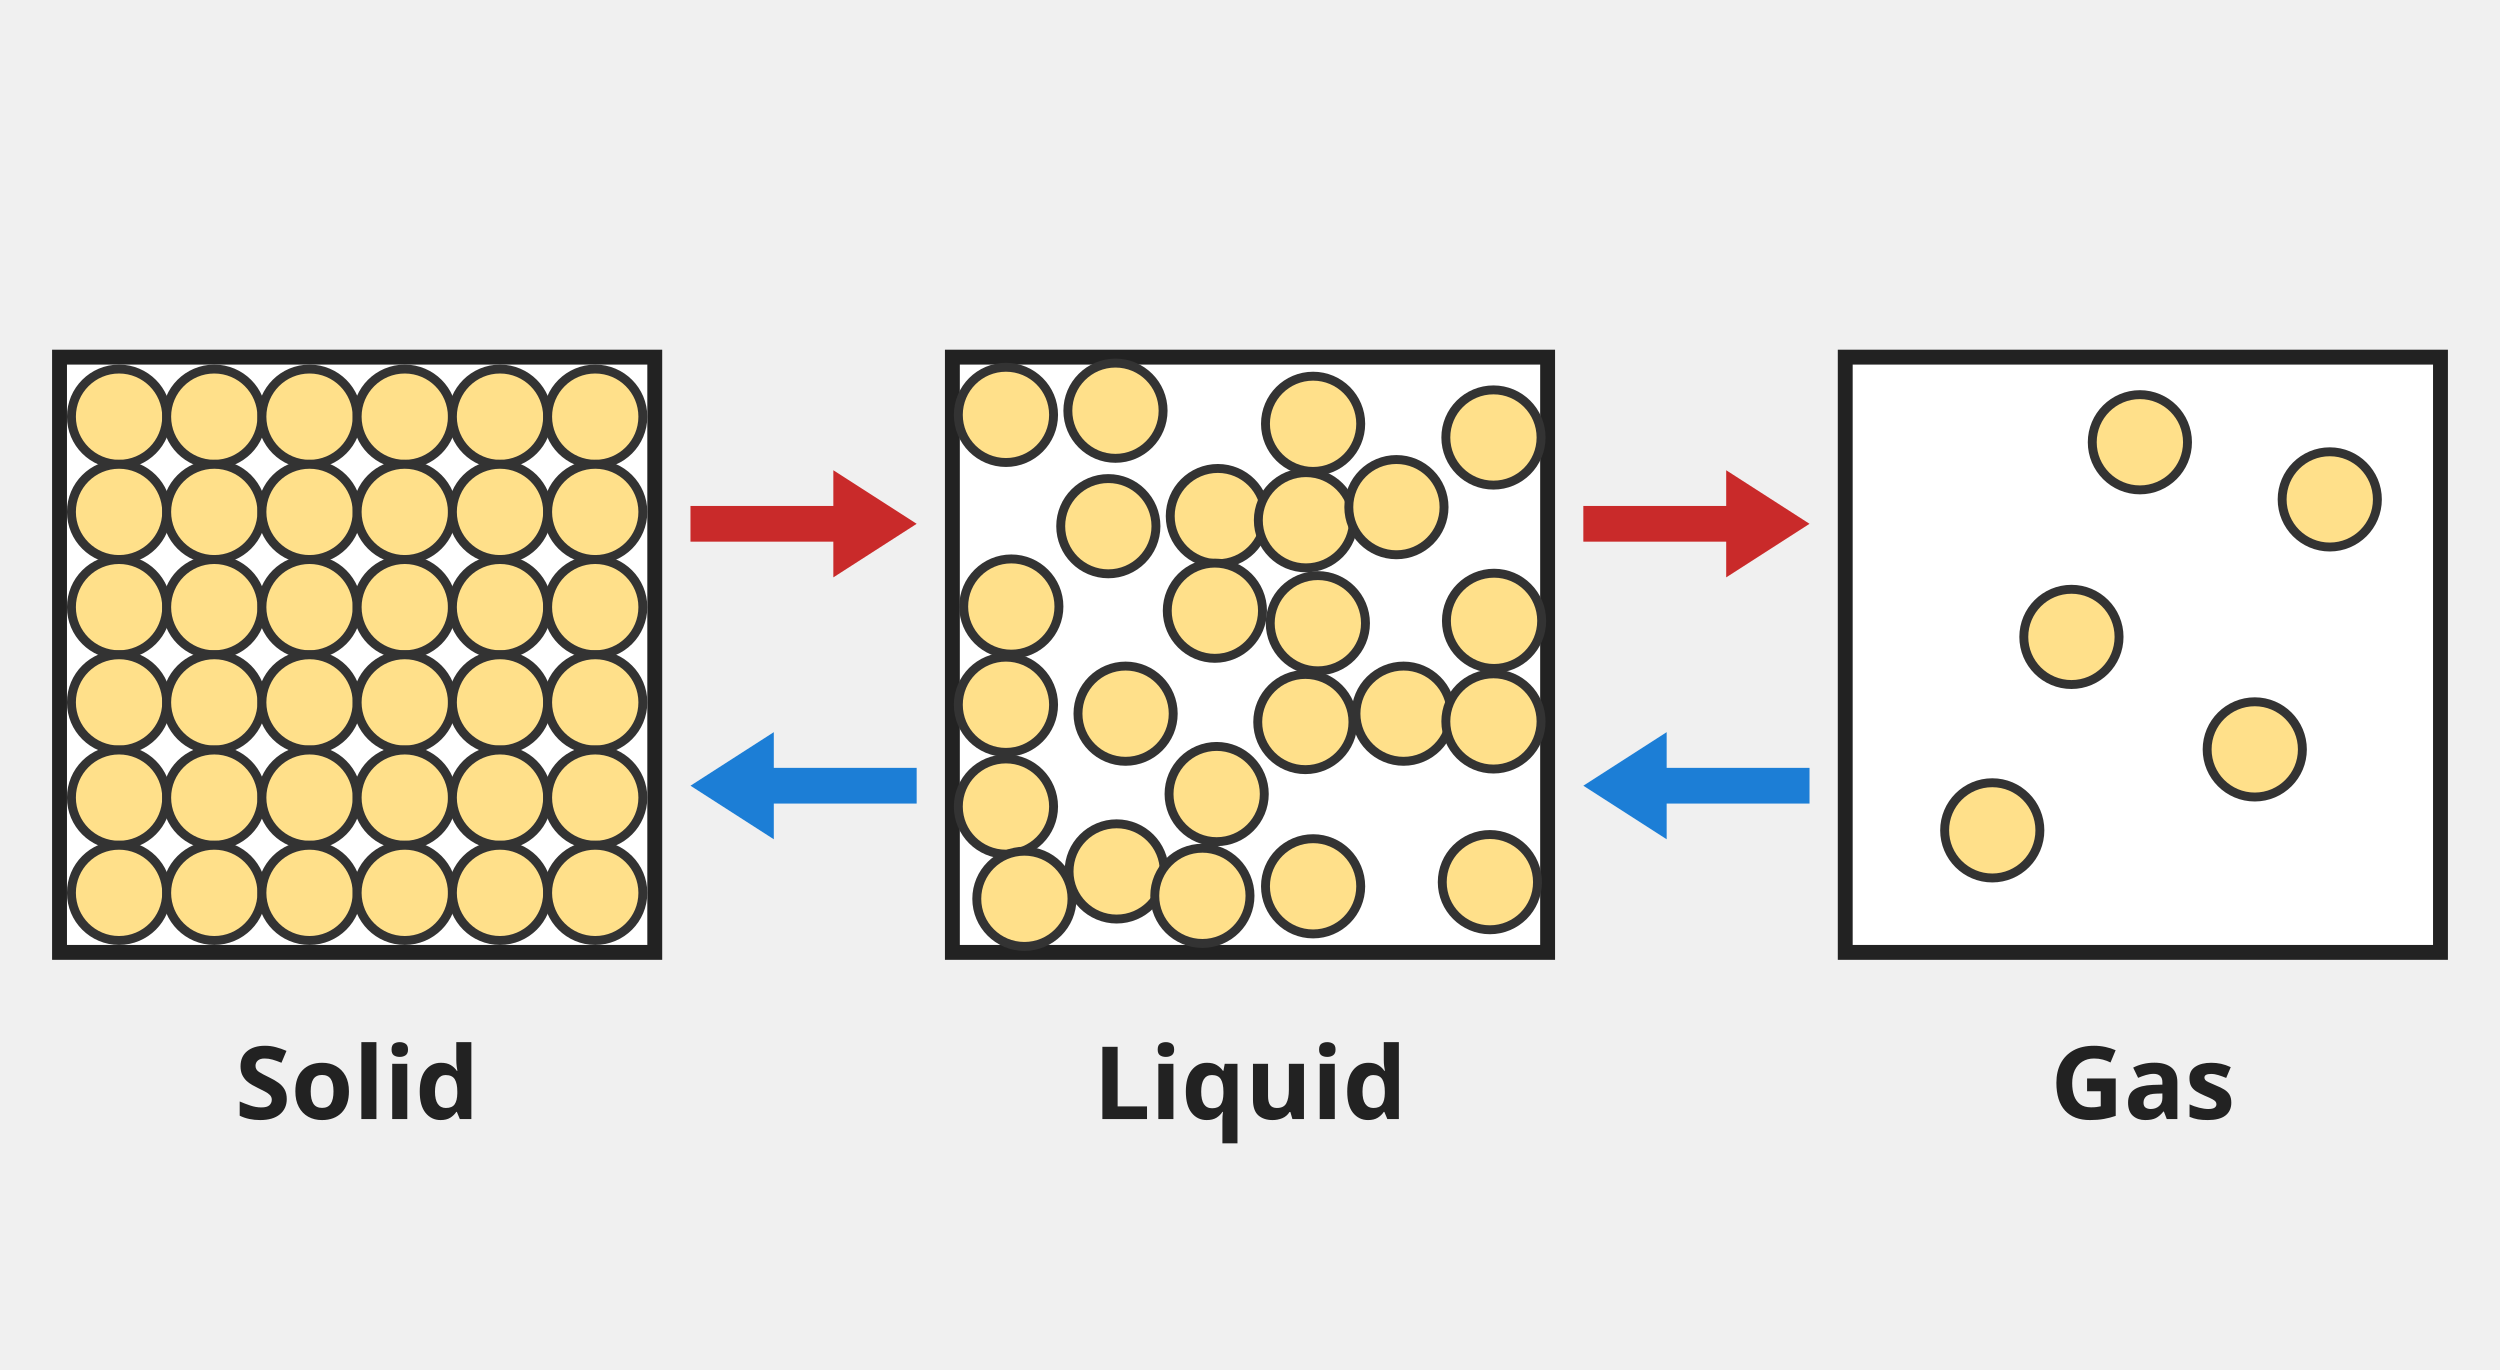
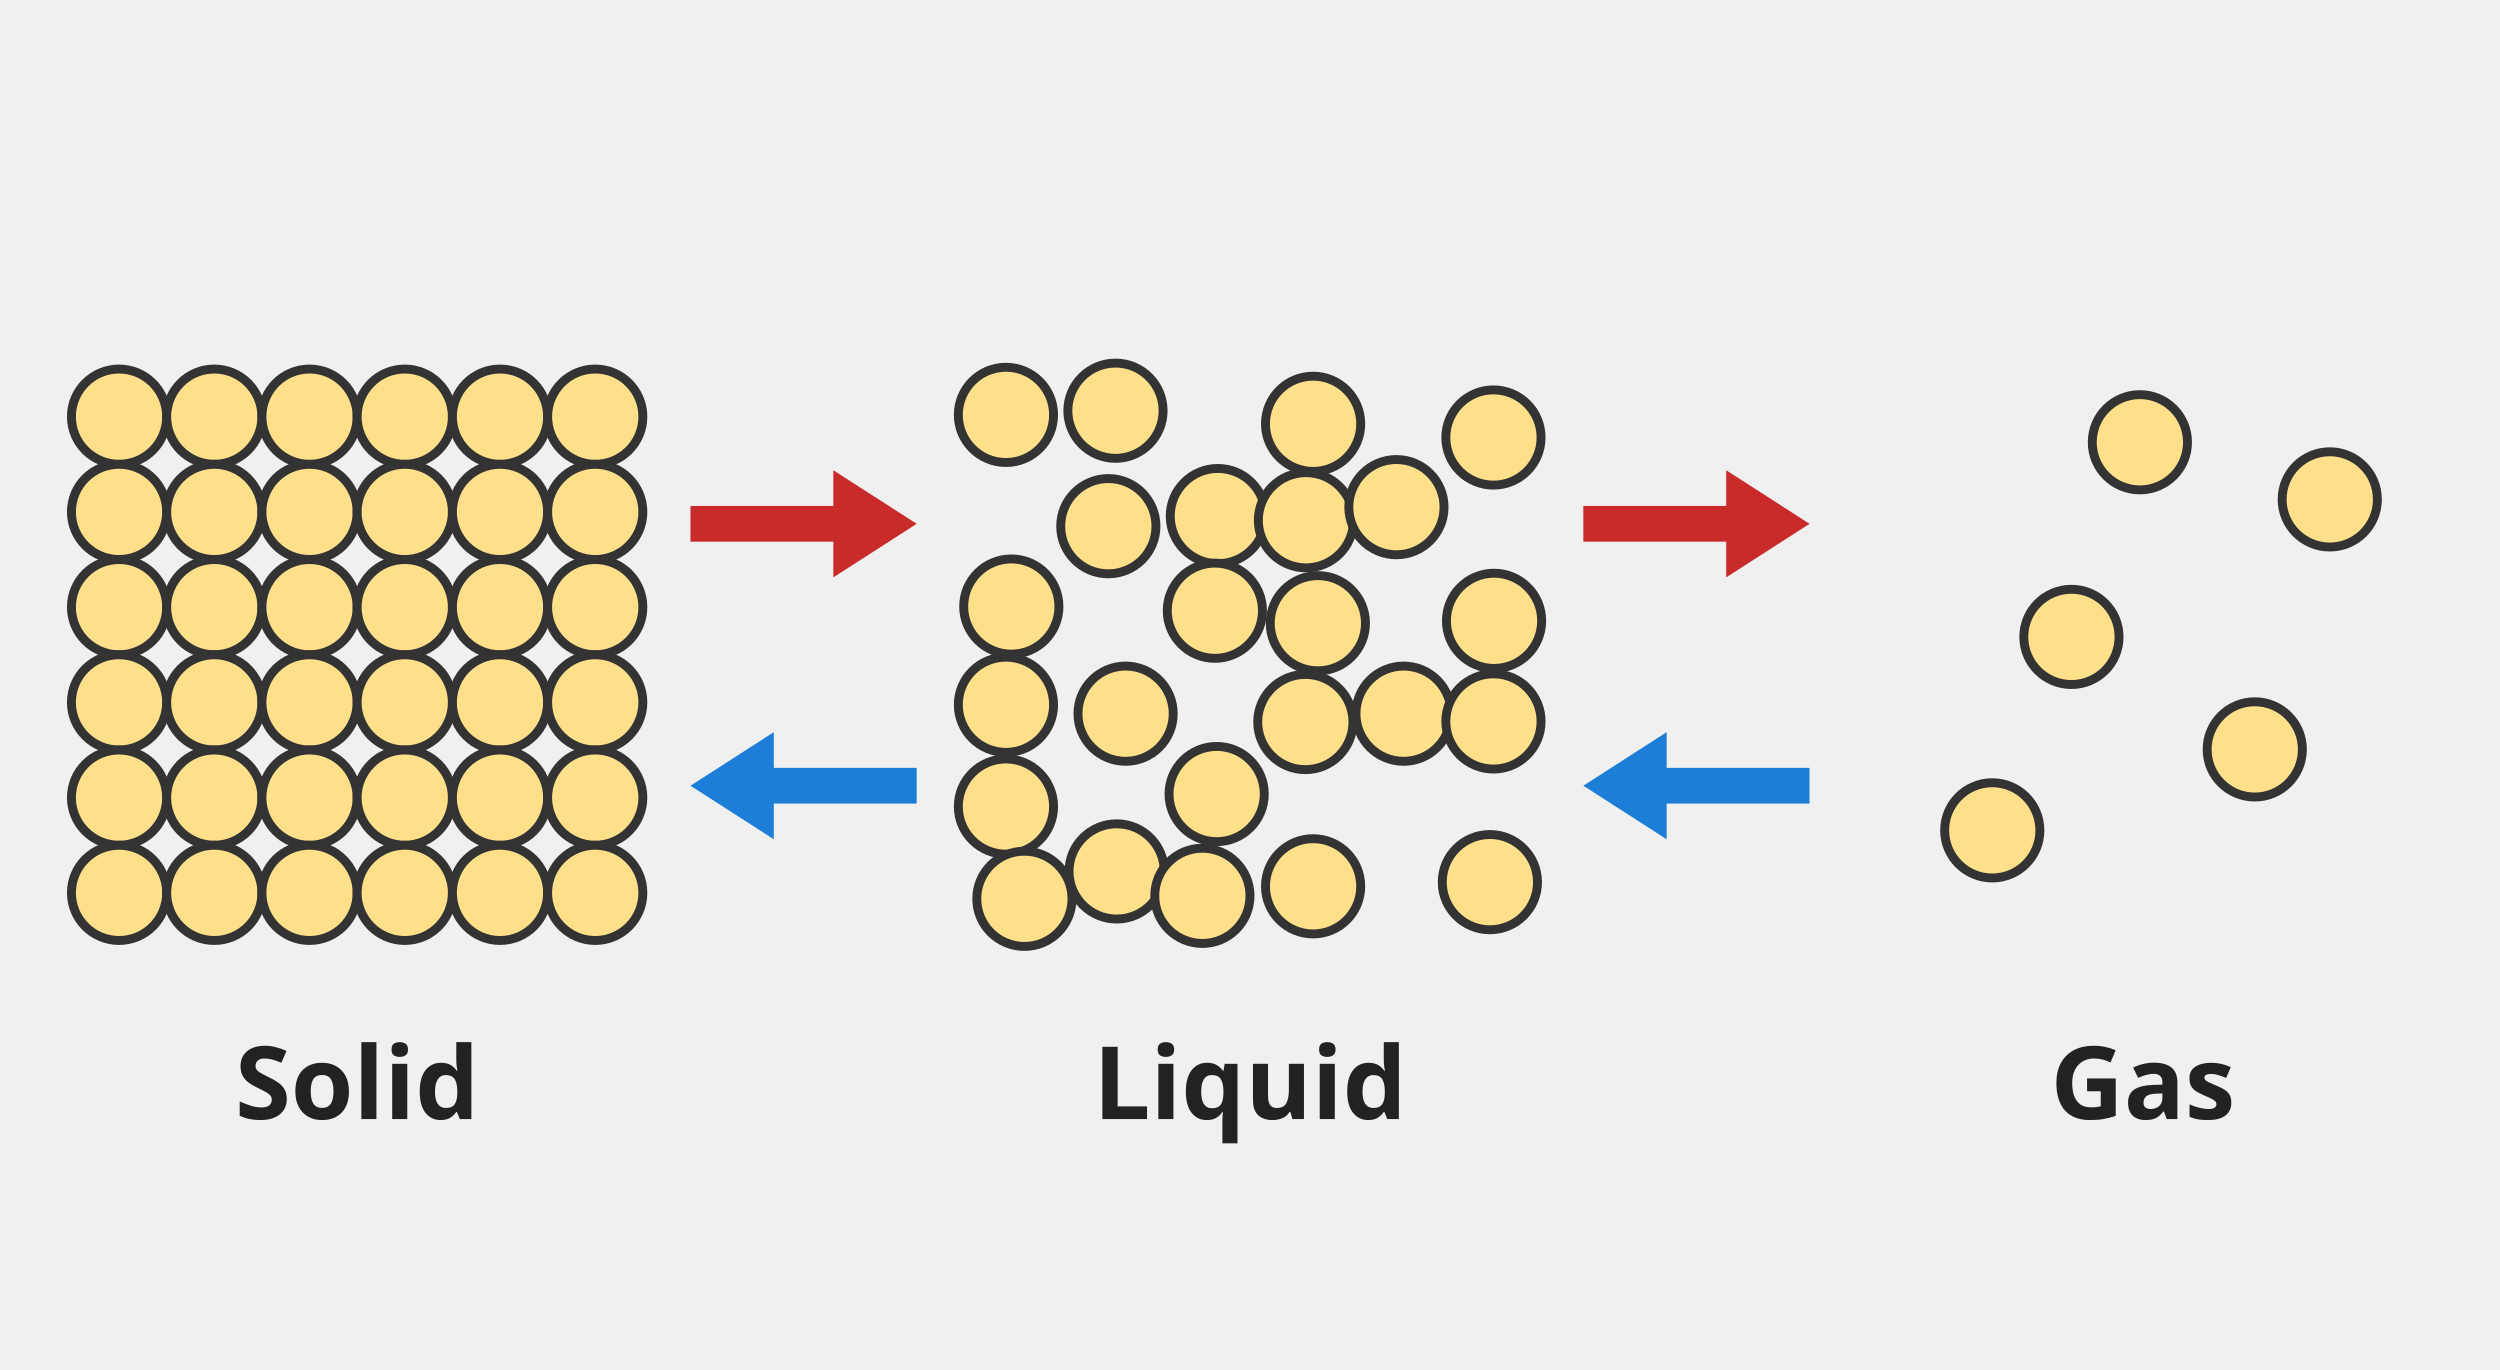
<svg xmlns="http://www.w3.org/2000/svg" viewBox="0 0 420 230" font-family="system-ui, sans-serif">
-   <rect x="10" y="60" width="100" height="100" fill="#fff" stroke="#222" stroke-width="2.5" />
  <circle cx="20.0" cy="70.0" r="8" fill="#ffe08a" stroke="#333" stroke-width="1.5" />
  <circle cx="20.0" cy="86.0" r="8" fill="#ffe08a" stroke="#333" stroke-width="1.5" />
  <circle cx="20.0" cy="102.0" r="8" fill="#ffe08a" stroke="#333" stroke-width="1.5" />
  <circle cx="20.0" cy="118.0" r="8" fill="#ffe08a" stroke="#333" stroke-width="1.5" />
  <circle cx="20.0" cy="134.0" r="8" fill="#ffe08a" stroke="#333" stroke-width="1.5" />
  <circle cx="20.0" cy="150.0" r="8" fill="#ffe08a" stroke="#333" stroke-width="1.5" />
  <circle cx="36.0" cy="70.0" r="8" fill="#ffe08a" stroke="#333" stroke-width="1.5" />
  <circle cx="36.0" cy="86.0" r="8" fill="#ffe08a" stroke="#333" stroke-width="1.5" />
  <circle cx="36.0" cy="102.0" r="8" fill="#ffe08a" stroke="#333" stroke-width="1.5" />
  <circle cx="36.0" cy="118.0" r="8" fill="#ffe08a" stroke="#333" stroke-width="1.5" />
  <circle cx="36.0" cy="134.0" r="8" fill="#ffe08a" stroke="#333" stroke-width="1.5" />
  <circle cx="36.0" cy="150.0" r="8" fill="#ffe08a" stroke="#333" stroke-width="1.5" />
  <circle cx="52.0" cy="70.0" r="8" fill="#ffe08a" stroke="#333" stroke-width="1.5" />
  <circle cx="52.0" cy="86.0" r="8" fill="#ffe08a" stroke="#333" stroke-width="1.5" />
  <circle cx="52.0" cy="102.0" r="8" fill="#ffe08a" stroke="#333" stroke-width="1.5" />
  <circle cx="52.0" cy="118.0" r="8" fill="#ffe08a" stroke="#333" stroke-width="1.5" />
  <circle cx="52.0" cy="134.0" r="8" fill="#ffe08a" stroke="#333" stroke-width="1.5" />
  <circle cx="52.0" cy="150.0" r="8" fill="#ffe08a" stroke="#333" stroke-width="1.5" />
  <circle cx="68.0" cy="70.0" r="8" fill="#ffe08a" stroke="#333" stroke-width="1.5" />
  <circle cx="68.0" cy="86.0" r="8" fill="#ffe08a" stroke="#333" stroke-width="1.5" />
  <circle cx="68.0" cy="102.0" r="8" fill="#ffe08a" stroke="#333" stroke-width="1.5" />
  <circle cx="68.0" cy="118.0" r="8" fill="#ffe08a" stroke="#333" stroke-width="1.5" />
  <circle cx="68.0" cy="134.0" r="8" fill="#ffe08a" stroke="#333" stroke-width="1.5" />
  <circle cx="68.0" cy="150.0" r="8" fill="#ffe08a" stroke="#333" stroke-width="1.5" />
  <circle cx="84.0" cy="70.0" r="8" fill="#ffe08a" stroke="#333" stroke-width="1.5" />
  <circle cx="84.0" cy="86.0" r="8" fill="#ffe08a" stroke="#333" stroke-width="1.5" />
  <circle cx="84.0" cy="102.0" r="8" fill="#ffe08a" stroke="#333" stroke-width="1.5" />
  <circle cx="84.0" cy="118.0" r="8" fill="#ffe08a" stroke="#333" stroke-width="1.5" />
  <circle cx="84.0" cy="134.0" r="8" fill="#ffe08a" stroke="#333" stroke-width="1.5" />
  <circle cx="84.0" cy="150.0" r="8" fill="#ffe08a" stroke="#333" stroke-width="1.5" />
  <circle cx="100.0" cy="70.0" r="8" fill="#ffe08a" stroke="#333" stroke-width="1.5" />
  <circle cx="100.0" cy="86.0" r="8" fill="#ffe08a" stroke="#333" stroke-width="1.5" />
  <circle cx="100.0" cy="102.0" r="8" fill="#ffe08a" stroke="#333" stroke-width="1.5" />
  <circle cx="100.0" cy="118.0" r="8" fill="#ffe08a" stroke="#333" stroke-width="1.5" />
  <circle cx="100.0" cy="134.0" r="8" fill="#ffe08a" stroke="#333" stroke-width="1.5" />
  <circle cx="100.0" cy="150.0" r="8" fill="#ffe08a" stroke="#333" stroke-width="1.5" />
-   <rect x="160" y="60" width="100" height="100" fill="#fff" stroke="#222" stroke-width="2.5" />
  <circle cx="169.0" cy="69.7" r="8" fill="#ffe08a" stroke="#333" stroke-width="1.5" />
  <circle cx="169.9" cy="101.9" r="8" fill="#ffe08a" stroke="#333" stroke-width="1.5" />
  <circle cx="169.0" cy="118.4" r="8" fill="#ffe08a" stroke="#333" stroke-width="1.5" />
  <circle cx="169.0" cy="135.5" r="8" fill="#ffe08a" stroke="#333" stroke-width="1.5" />
  <circle cx="172.1" cy="151.0" r="8" fill="#ffe08a" stroke="#333" stroke-width="1.5" />
  <circle cx="187.4" cy="69.0" r="8" fill="#ffe08a" stroke="#333" stroke-width="1.5" />
  <circle cx="186.2" cy="88.4" r="8" fill="#ffe08a" stroke="#333" stroke-width="1.5" />
  <circle cx="189.1" cy="119.9" r="8" fill="#ffe08a" stroke="#333" stroke-width="1.5" />
  <circle cx="187.6" cy="146.4" r="8" fill="#ffe08a" stroke="#333" stroke-width="1.5" />
  <circle cx="204.6" cy="86.7" r="8" fill="#ffe08a" stroke="#333" stroke-width="1.5" />
  <circle cx="204.1" cy="102.6" r="8" fill="#ffe08a" stroke="#333" stroke-width="1.5" />
  <circle cx="204.4" cy="133.4" r="8" fill="#ffe08a" stroke="#333" stroke-width="1.5" />
  <circle cx="202.0" cy="150.5" r="8" fill="#ffe08a" stroke="#333" stroke-width="1.5" />
  <circle cx="220.6" cy="71.2" r="8" fill="#ffe08a" stroke="#333" stroke-width="1.5" />
  <circle cx="219.4" cy="87.4" r="8" fill="#ffe08a" stroke="#333" stroke-width="1.5" />
  <circle cx="221.4" cy="104.7" r="8" fill="#ffe08a" stroke="#333" stroke-width="1.5" />
  <circle cx="219.3" cy="121.3" r="8" fill="#ffe08a" stroke="#333" stroke-width="1.5" />
  <circle cx="220.6" cy="148.9" r="8" fill="#ffe08a" stroke="#333" stroke-width="1.5" />
  <circle cx="234.6" cy="85.2" r="8" fill="#ffe08a" stroke="#333" stroke-width="1.5" />
  <circle cx="235.8" cy="119.9" r="8" fill="#ffe08a" stroke="#333" stroke-width="1.5" />
  <circle cx="250.9" cy="73.5" r="8" fill="#ffe08a" stroke="#333" stroke-width="1.5" />
  <circle cx="251.0" cy="104.3" r="8" fill="#ffe08a" stroke="#333" stroke-width="1.5" />
  <circle cx="250.9" cy="121.2" r="8" fill="#ffe08a" stroke="#333" stroke-width="1.5" />
  <circle cx="250.3" cy="148.2" r="8" fill="#ffe08a" stroke="#333" stroke-width="1.5" />
-   <rect x="310" y="60" width="100" height="100" fill="#fff" stroke="#222" stroke-width="2.5" />
  <circle cx="334.7" cy="139.5" r="8" fill="#ffe08a" stroke="#333" stroke-width="1.5" />
  <circle cx="378.8" cy="125.9" r="8" fill="#ffe08a" stroke="#333" stroke-width="1.5" />
  <circle cx="391.4" cy="83.9" r="8" fill="#ffe08a" stroke="#333" stroke-width="1.5" />
  <circle cx="359.5" cy="74.3" r="8" fill="#ffe08a" stroke="#333" stroke-width="1.5" />
  <circle cx="348.0" cy="107.0" r="8" fill="#ffe08a" stroke="#333" stroke-width="1.5" />
  <text x="60" y="188" text-anchor="middle" font-size="17" font-weight="700" fill="#222">Solid</text>
  <text x="210" y="188" text-anchor="middle" font-size="17" font-weight="700" fill="#222">Liquid</text>
  <text x="360" y="188" text-anchor="middle" font-size="17" font-weight="700" fill="#222">Gas</text>
  <line x1="116" y1="88" x2="146" y2="88" stroke="#c92a2a" stroke-width="6" />
  <path d="M154,88 l-14,-9 v18 z" fill="#c92a2a" />
  <line x1="266" y1="88" x2="296" y2="88" stroke="#c92a2a" stroke-width="6" />
  <path d="M304,88 l-14,-9 v18 z" fill="#c92a2a" />
  <line x1="154" y1="132" x2="124" y2="132" stroke="#1c7ed6" stroke-width="6" />
  <path d="M116,132 l14,-9 v18 z" fill="#1c7ed6" />
  <line x1="304" y1="132" x2="274" y2="132" stroke="#1c7ed6" stroke-width="6" />
  <path d="M266,132 l14,-9 v18 z" fill="#1c7ed6" />
  <g class="anchors">
    <circle data-part="melting" cx="135" cy="88" r="0" data-lx="135" data-ly="30" />
    <circle data-part="boiling" cx="285" cy="88" r="0" data-lx="285" data-ly="30" />
    <circle data-part="freezing" cx="135" cy="132" r="0" data-lx="110" data-ly="215" />
    <circle data-part="condensing" cx="285" cy="132" r="0" data-lx="260" data-ly="215" />
  </g>
</svg>
